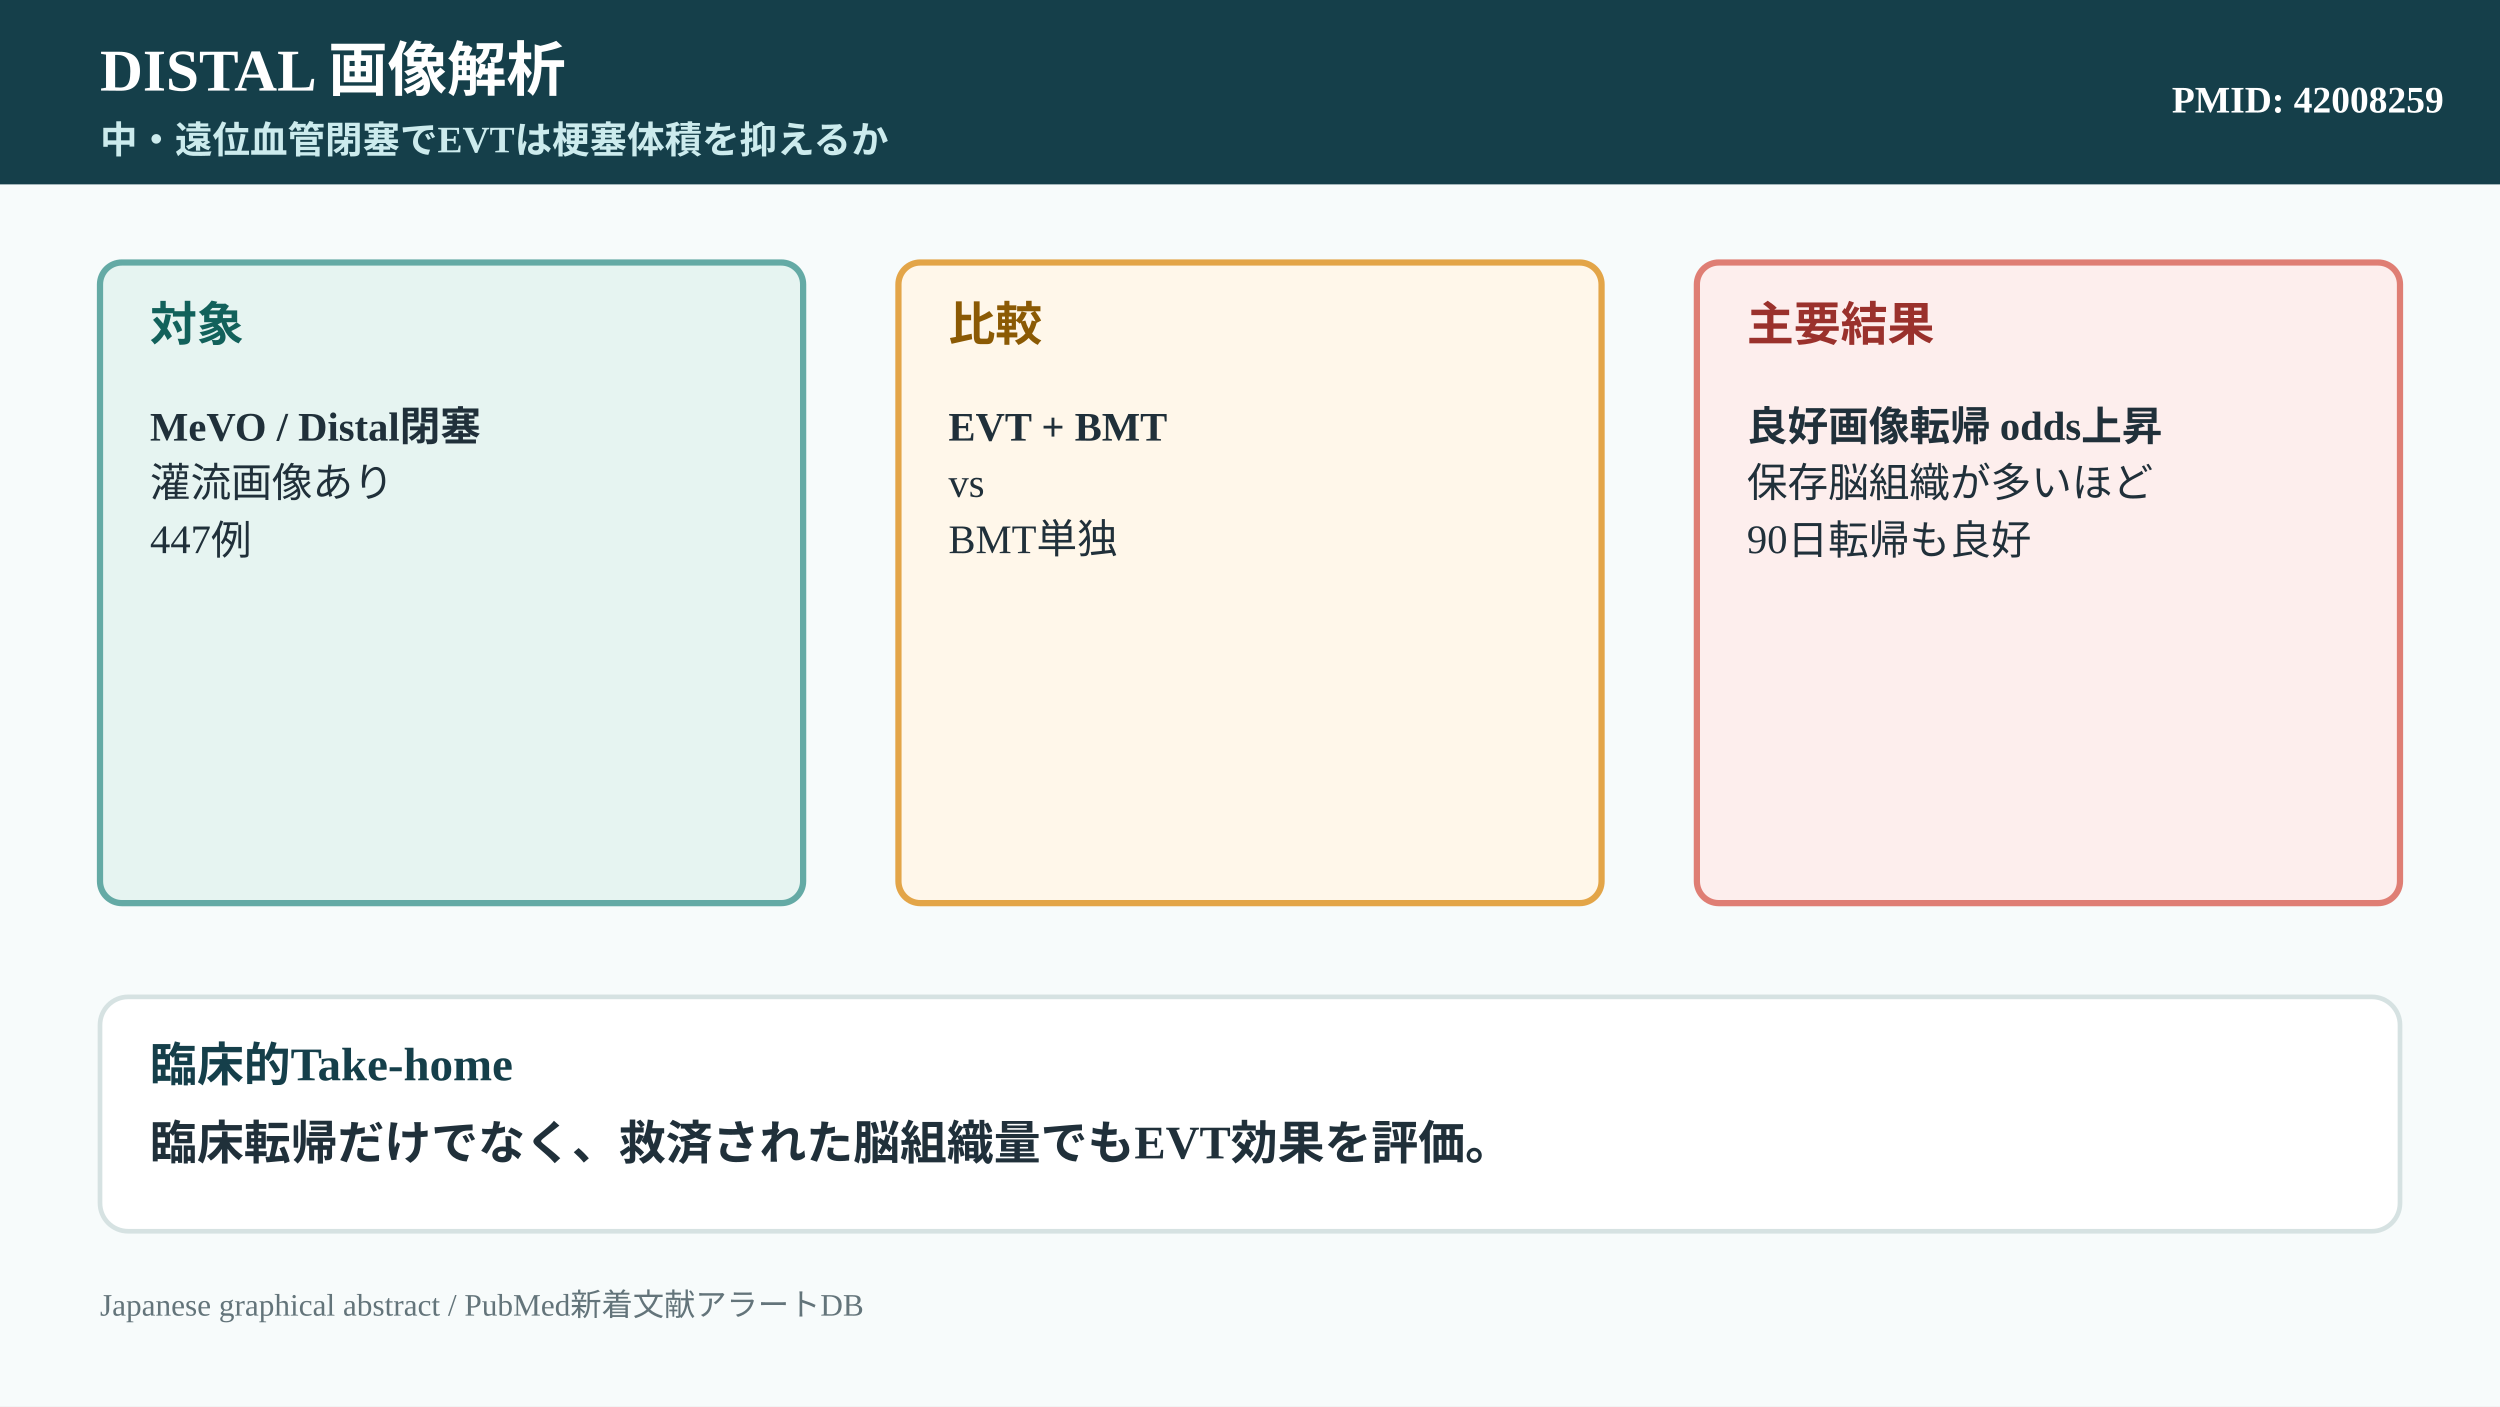
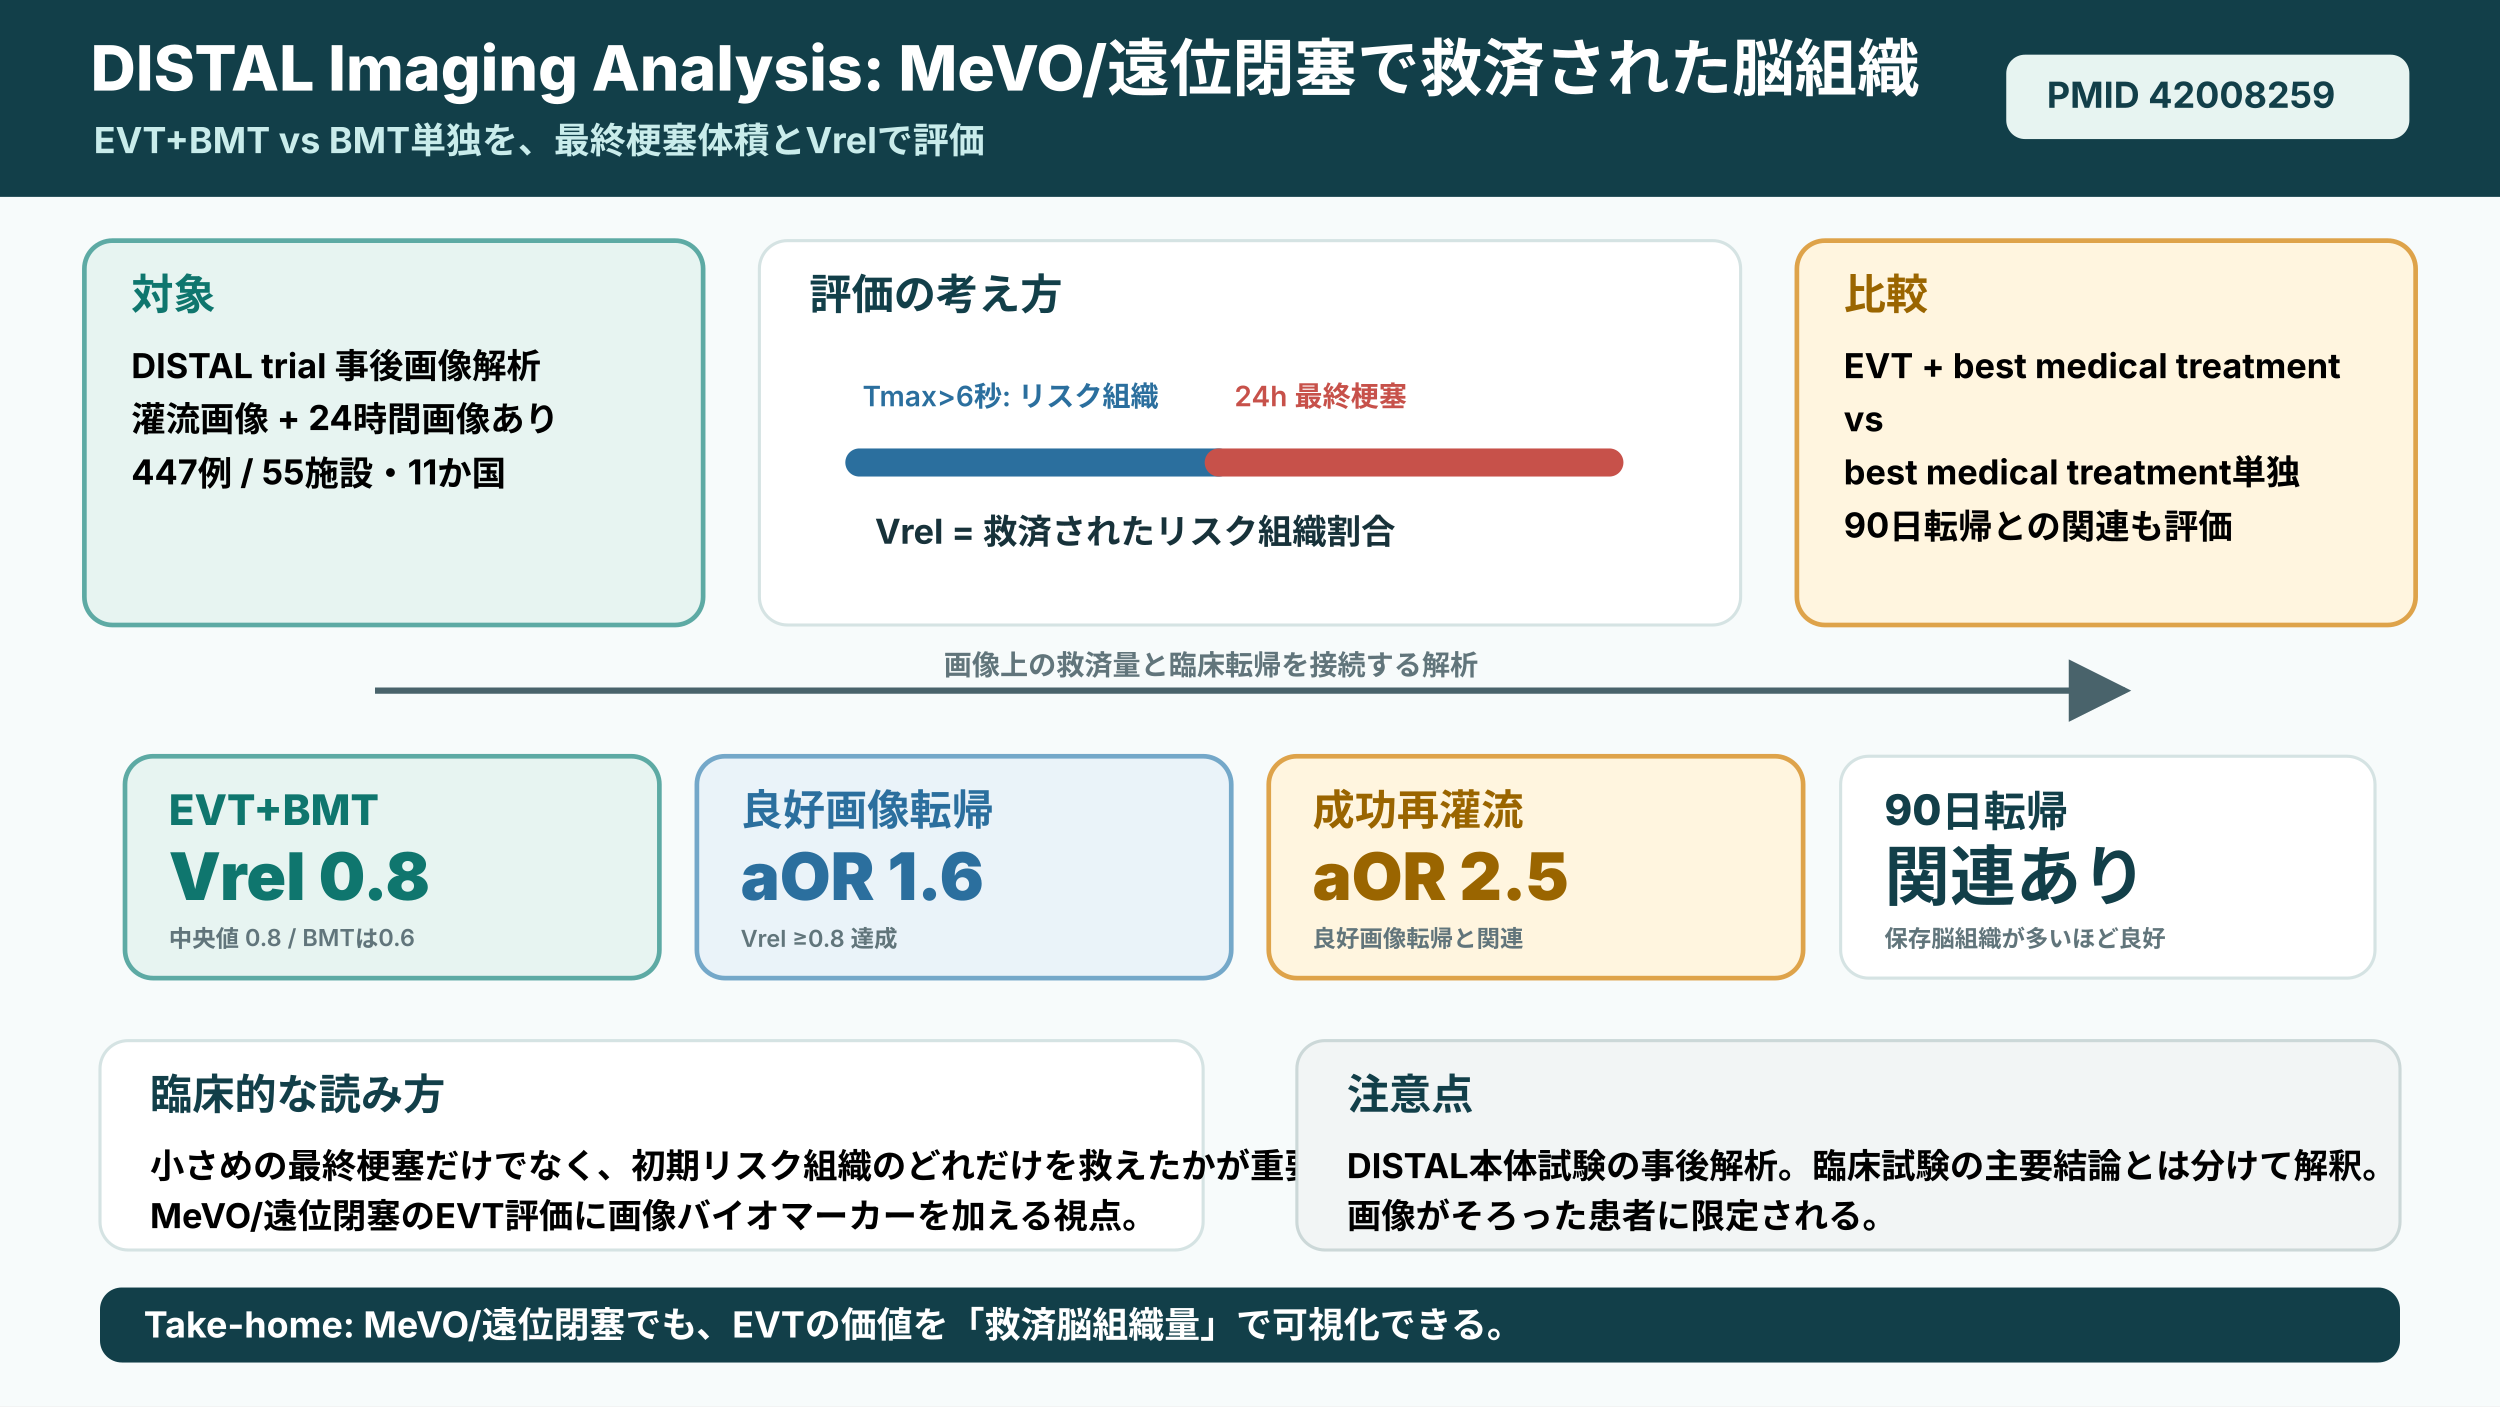
<svg xmlns="http://www.w3.org/2000/svg" width="1600" height="900" viewBox="0 0 1600 900">
-   <rect width="1600" height="900" fill="#f7fbfb" />
-   <rect width="1600" height="118" fill="#153f4a" />
-   <text x="64" y="58" font-size="38" fill="#fff" font-weight="800">DISTAL 画像解析</text>
-   <text x="64" y="98" font-size="24" fill="#ccebed" font-weight="600">中・遠位血管閉塞でEVTは梗塞体積を抑えるか</text>
-   <text x="1390" y="72" font-size="24" fill="#fff" font-weight="700">PMID: 42008259</text>
-   <rect x="64" y="168" width="450" height="410" rx="14" fill="#e6f4f1" stroke="#64aaa5" stroke-width="4" />
-   <rect x="575" y="168" width="450" height="410" rx="14" fill="#fff7ea" stroke="#e3a548" stroke-width="4" />
-   <rect x="1086" y="168" width="450" height="410" rx="14" fill="#fdeeed" stroke="#df7e74" stroke-width="4" />
-   <text x="96" y="218" font-size="30" fill="#12615b" font-weight="800">対象</text>
-   <text x="96" y="282" font-size="26" fill="#20303a" font-weight="700">MeVO / Distal閉塞</text>
-   <text x="96" y="318" font-size="26" fill="#20303a">灌流画像あり</text>
-   <text x="96" y="354" font-size="26" fill="#20303a">447例</text>
-   <text x="607" y="218" font-size="30" fill="#8b5a04" font-weight="800">比較</text>
-   <text x="607" y="282" font-size="26" fill="#20303a" font-weight="700">EVT + BMT</text>
-   <text x="607" y="318" font-size="26" fill="#20303a">vs</text>
-   <text x="607" y="354" font-size="26" fill="#20303a">BMT単独</text>
-   <text x="1118" y="218" font-size="30" fill="#9a312c" font-weight="800">主要結果</text>
-   <text x="1118" y="282" font-size="26" fill="#20303a" font-weight="700">良好画像転帰 odds上昇</text>
-   <text x="1118" y="318" font-size="26" fill="#20303a">保存脳組織が多いほど</text>
-   <text x="1118" y="354" font-size="26" fill="#20303a">90日転帰も良好</text>
-   <rect x="64" y="638" width="1472" height="150" rx="18" fill="#fff" stroke="#d6e2e2" stroke-width="3" />
-   <text x="96" y="692" font-size="30" fill="#153f4a" font-weight="800">臨床的Take-home</text>
-   <text x="96" y="742" font-size="30" fill="#20303a" font-weight="700">臨床転帰だけでなく、救済された脳組織量でもEVT効果を評価。</text>
-   <text x="64" y="842" font-size="20" fill="#63747a">Japanese graphical abstract / PubMed新着文献アラートDB</text>
+   <defs>
+     <style>.bg{fill:#f7fbfb}.ink{fill:#17323a}.muted{fill:#61757b}.deep{fill:#123f49}.teal{fill:#0f766e}.blue{fill:#2b6f9e}.coral{fill:#c7514a}.amber{fill:#9a6500}.violet{fill:#6b5aa8}.title{font:800 40px -apple-system,BlinkMacSystemFont,"Hiragino Sans","Yu Gothic",sans-serif}.sub{font:700 23px -apple-system,BlinkMacSystemFont,"Hiragino Sans","Yu Gothic",sans-serif}.h{font:800 27px -apple-system,BlinkMacSystemFont,"Hiragino Sans","Yu Gothic",sans-serif}.t{font:650 22px -apple-system,BlinkMacSystemFont,"Hiragino Sans","Yu Gothic",sans-serif}.s{font:600 18px -apple-system,BlinkMacSystemFont,"Hiragino Sans","Yu Gothic",sans-serif}.xs{font:600 15px -apple-system,BlinkMacSystemFont,"Hiragino Sans","Yu Gothic",sans-serif}.num{font:850 42px -apple-system,BlinkMacSystemFont,"Hiragino Sans","Yu Gothic",sans-serif}.card{fill:#fff;stroke:#d5e3e3;stroke-width:2}.tealCard{fill:#e7f4f1;stroke:#5daaa4;stroke-width:3}.blueCard{fill:#eaf3f9;stroke:#74a8c9;stroke-width:3}.amberCard{fill:#fff5df;stroke:#dea34a;stroke-width:3}.coralCard{fill:#fdebea;stroke:#db7771;stroke-width:3}.violetCard{fill:#f0eef9;stroke:#9a8ec8;stroke-width:3}.grayCard{fill:#f2f5f5;stroke:#ccd8d8;stroke-width:2}</style>
+     <marker id="arrow" markerWidth="12" markerHeight="12" refX="10" refY="6" orient="auto">
+       <path d="M1,1 L11,6 L1,11 Z" fill="#49636b" />
+     </marker>
+   </defs>
+   <rect class="bg" width="1600" height="900" />
+   <rect x="0" y="0" width="1600" height="126" fill="#123f49" />
+   <text x="58" y="58" class="title" fill="#fff">DISTAL Imaging Analysis: MeVO/遠位閉塞で救済された脳組織</text>
+   <text x="60" y="98" class="sub" fill="#c9eceb">EVT+BMT vs BMT単独を、最終梗塞体積とVrelで評価</text>
+   <rect x="1284" y="35" width="258" height="54" rx="12" fill="#e7f4f1" />
+   <text x="1310" y="69" class="sub deep">PMID 42008259</text>
+   <rect x="54" y="154" width="396" height="246" rx="18" class="tealCard" />
+   <text x="84" y="198" class="h teal">対象</text>
+   <text x="84" y="242" class="t">DISTAL trial 事後画像解析</text>
+   <text x="84" y="276" class="t">灌流画像 + 24時間画像あり</text>
+   <text x="84" y="310" class="t">447例 / 55施設・11か国</text>
+   <rect x="486" y="154" width="628" height="246" rx="18" class="card" />
+   <text x="518" y="198" class="h deep">評価の考え方</text>
+   <path d="M550 296 L780 296" stroke="#2b6f9e" stroke-width="18" stroke-linecap="round" />
+   <path d="M780 296 L1030 296" stroke="#c7514a" stroke-width="18" stroke-linecap="round" />
+   <text x="552" y="260" class="s blue">Tmax&gt;6秒: リスク組織</text>
+   <text x="790" y="260" class="s coral">24h 最終梗塞</text>
+   <text x="560" y="348" class="t ink">Vrel = 救済されたリスク組織割合</text>
+   <rect x="1150" y="154" width="396" height="246" rx="18" class="amberCard" />
+   <text x="1180" y="198" class="h amber">比較</text>
+   <text x="1180" y="242" class="t">EVT + best medical treatment</text>
+   <text x="1180" y="276" class="t">vs</text>
+   <text x="1180" y="310" class="t">best medical treatment単独</text>
+   <text x="1180" y="344" class="t">90日転帰との関連も評価</text>
+   <line x1="240" y1="442" x2="1360" y2="442" stroke="#49636b" stroke-width="4" marker-end="url(#arrow)" />
+   <text x="604" y="432" class="s muted">画像上の救済量と臨床転帰を接続する解析</text>
+   <rect x="80" y="484" width="342" height="142" rx="18" class="tealCard" />
+   <text x="108" y="528" class="h teal">EVT+BMT</text>
+   <text x="108" y="576" class="num teal">Vrel 0.8</text>
+   <text x="108" y="606" class="xs muted">中央値 0.8 / BMTは0.6</text>
+   <rect x="446" y="484" width="342" height="142" rx="18" class="blueCard" />
+   <text x="474" y="528" class="h blue">良好画像転帰</text>
+   <text x="474" y="576" class="num blue">aOR 1.6</text>
+   <text x="474" y="606" class="xs muted">Vrel ≥0.8 達成</text>
+   <rect x="812" y="484" width="342" height="142" rx="18" class="amberCard" />
+   <text x="840" y="528" class="h amber">成功再灌流</text>
+   <text x="840" y="576" class="num amber">aOR 2.5</text>
+   <text x="840" y="606" class="xs muted">良好画像転帰と関連</text>
+   <rect x="1178" y="484" width="342" height="142" rx="18" class="card" />
+   <text x="1206" y="528" class="h deep">90日転帰</text>
+   <text x="1206" y="576" class="num deep">関連あり</text>
+   <text x="1206" y="606" class="xs muted">保存脳組織が多いほど良好</text>
+   <rect x="64" y="666" width="706" height="134" rx="18" class="card" />
+   <text x="96" y="710" class="h deep">臨床的な読み方</text>
+   <text x="96" y="754" class="t">小さめの最終梗塞だけでなく、初期リスク組織のどれだけを救えたかが重要。</text>
+   <text x="96" y="786" class="t">MeVO/遠位閉塞のEVT評価に画像バイオマーカーを加える視点。</text>
+   <rect x="830" y="666" width="706" height="134" rx="18" class="grayCard" />
+   <text x="862" y="710" class="h deep">注意点</text>
+   <text x="862" y="754" class="t">DISTAL本体試験の事後解析。臨床試験の主要結論とは分けて解釈。</text>
+   <text x="862" y="786" class="t">画像がそろった患者に限定される。</text>
+   <rect x="64" y="824" width="1472" height="48" rx="14" fill="#123f49" />
+   <text x="92" y="856" class="sub" fill="#fff">Take-home: MeVO/遠位閉塞でも、EVTの価値を「救済脳組織量」で可視化できる。</text>
</svg>
